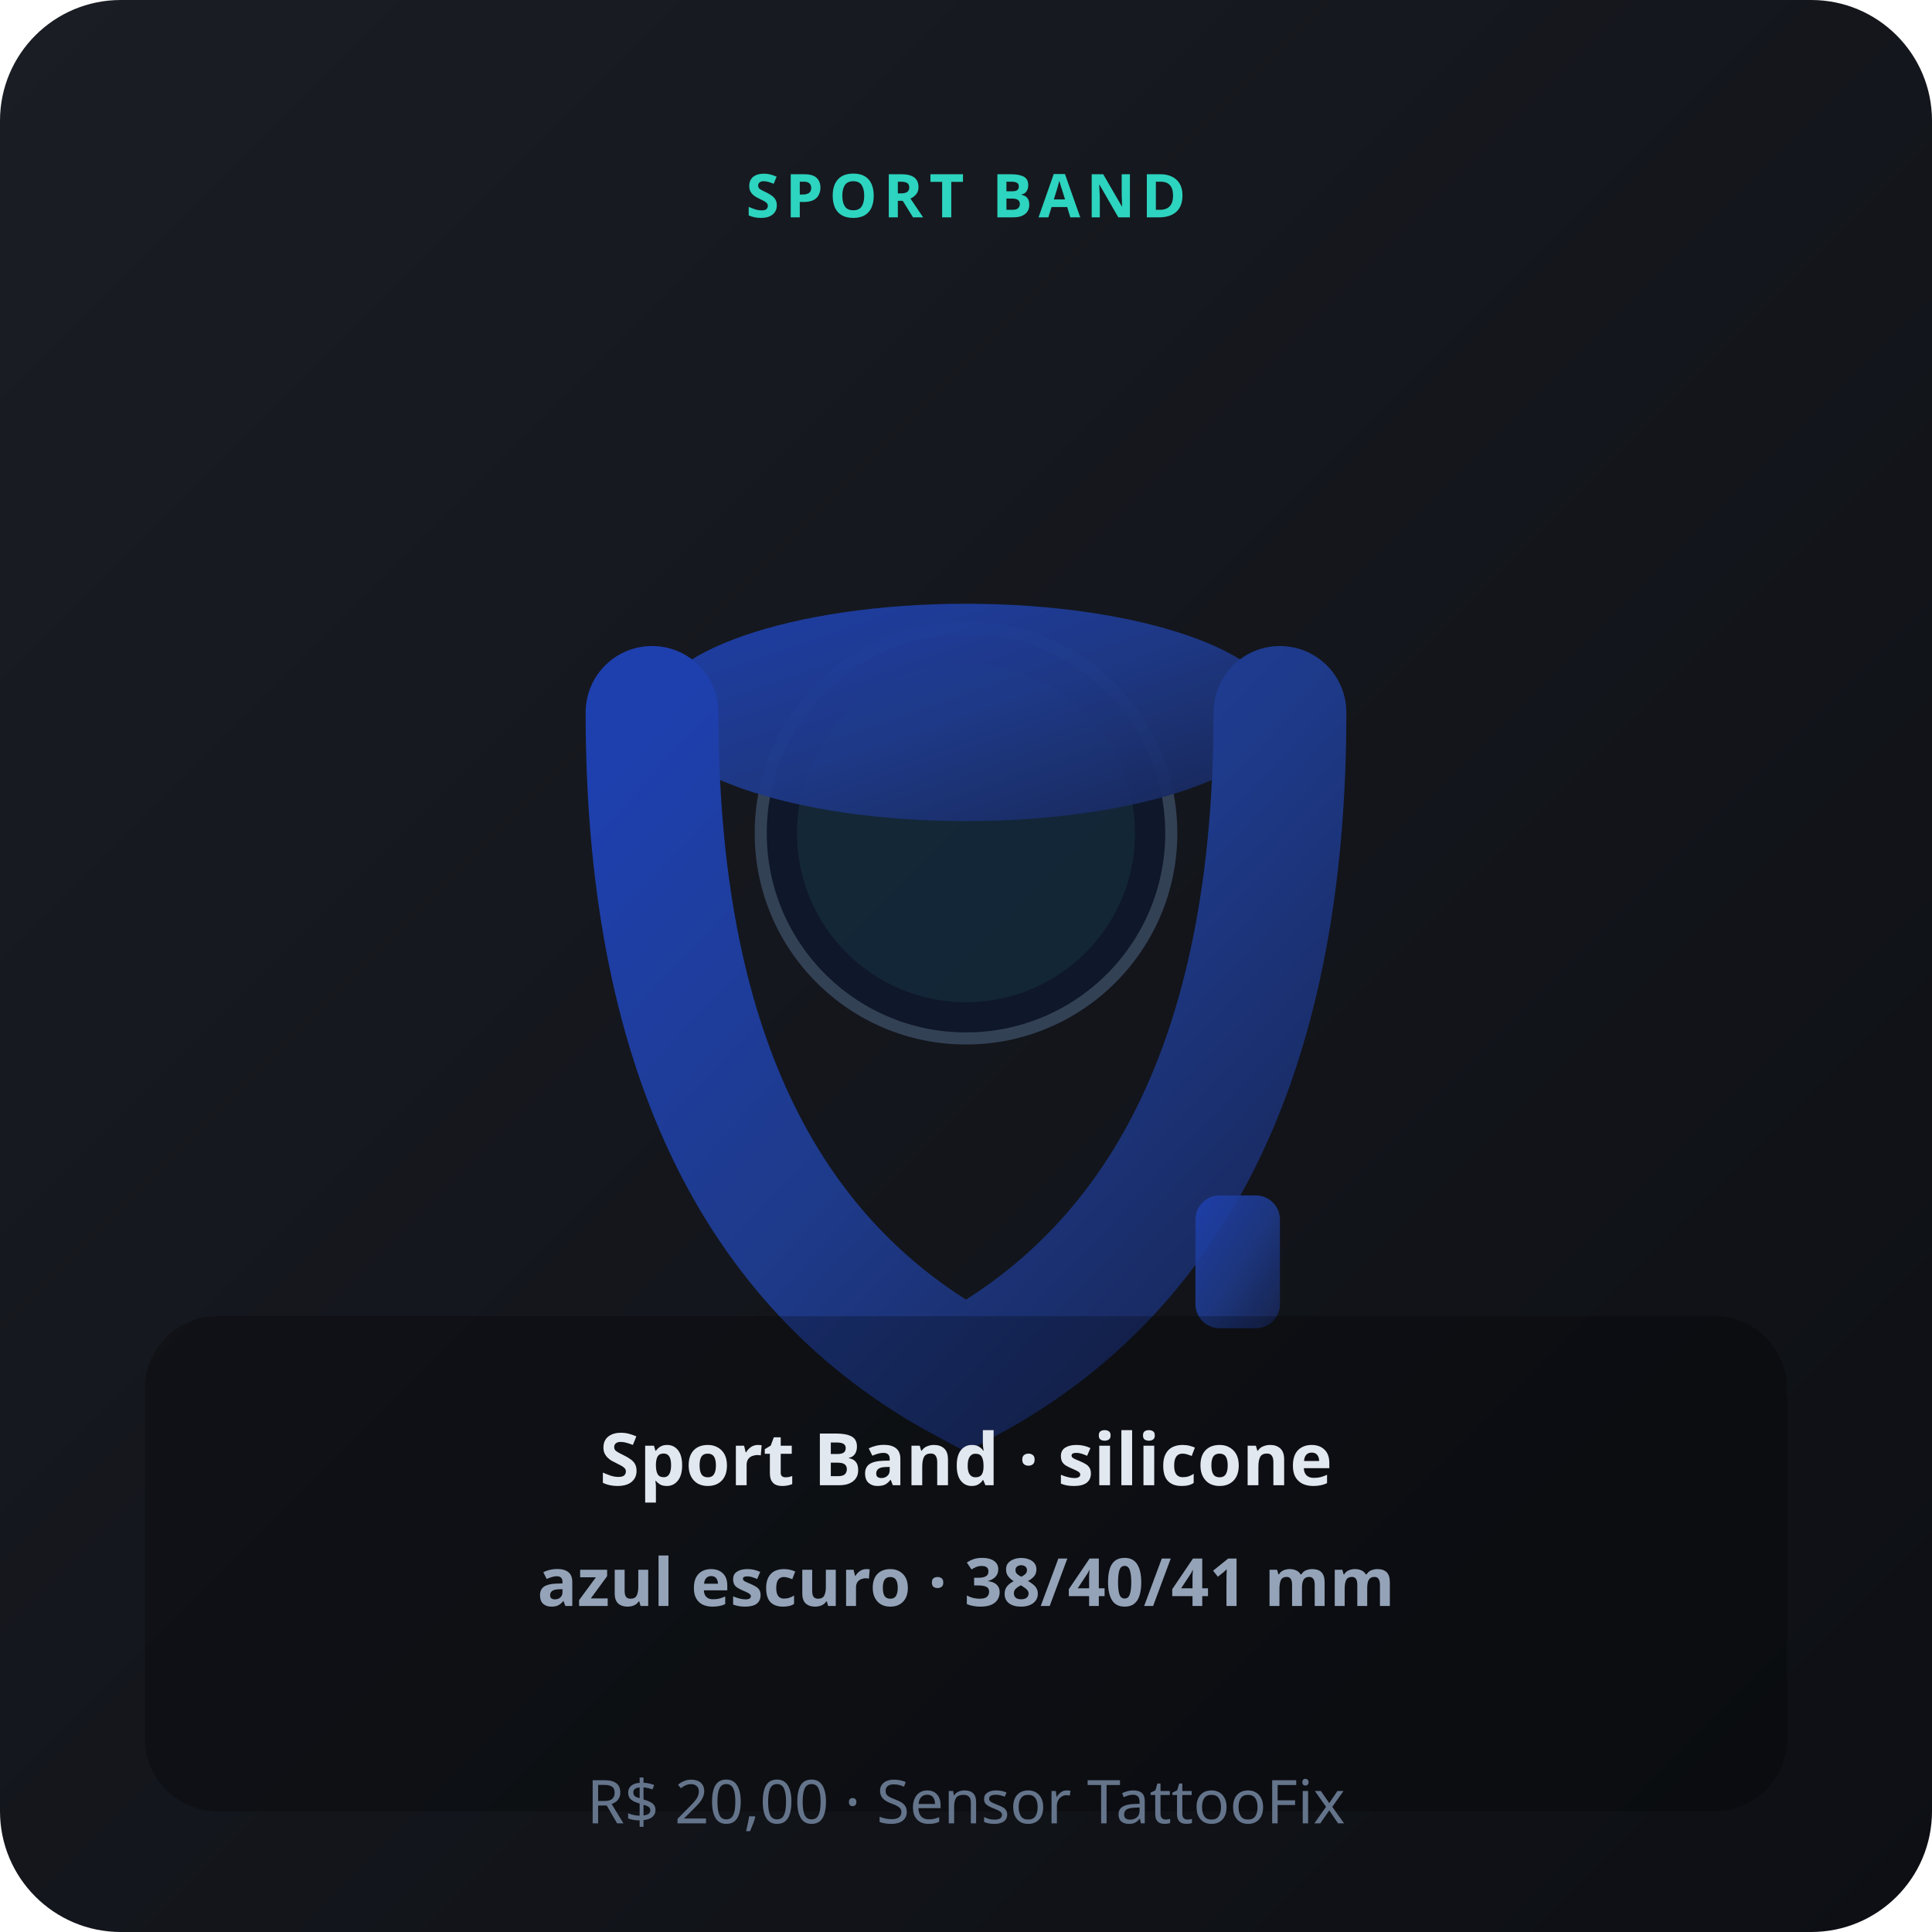
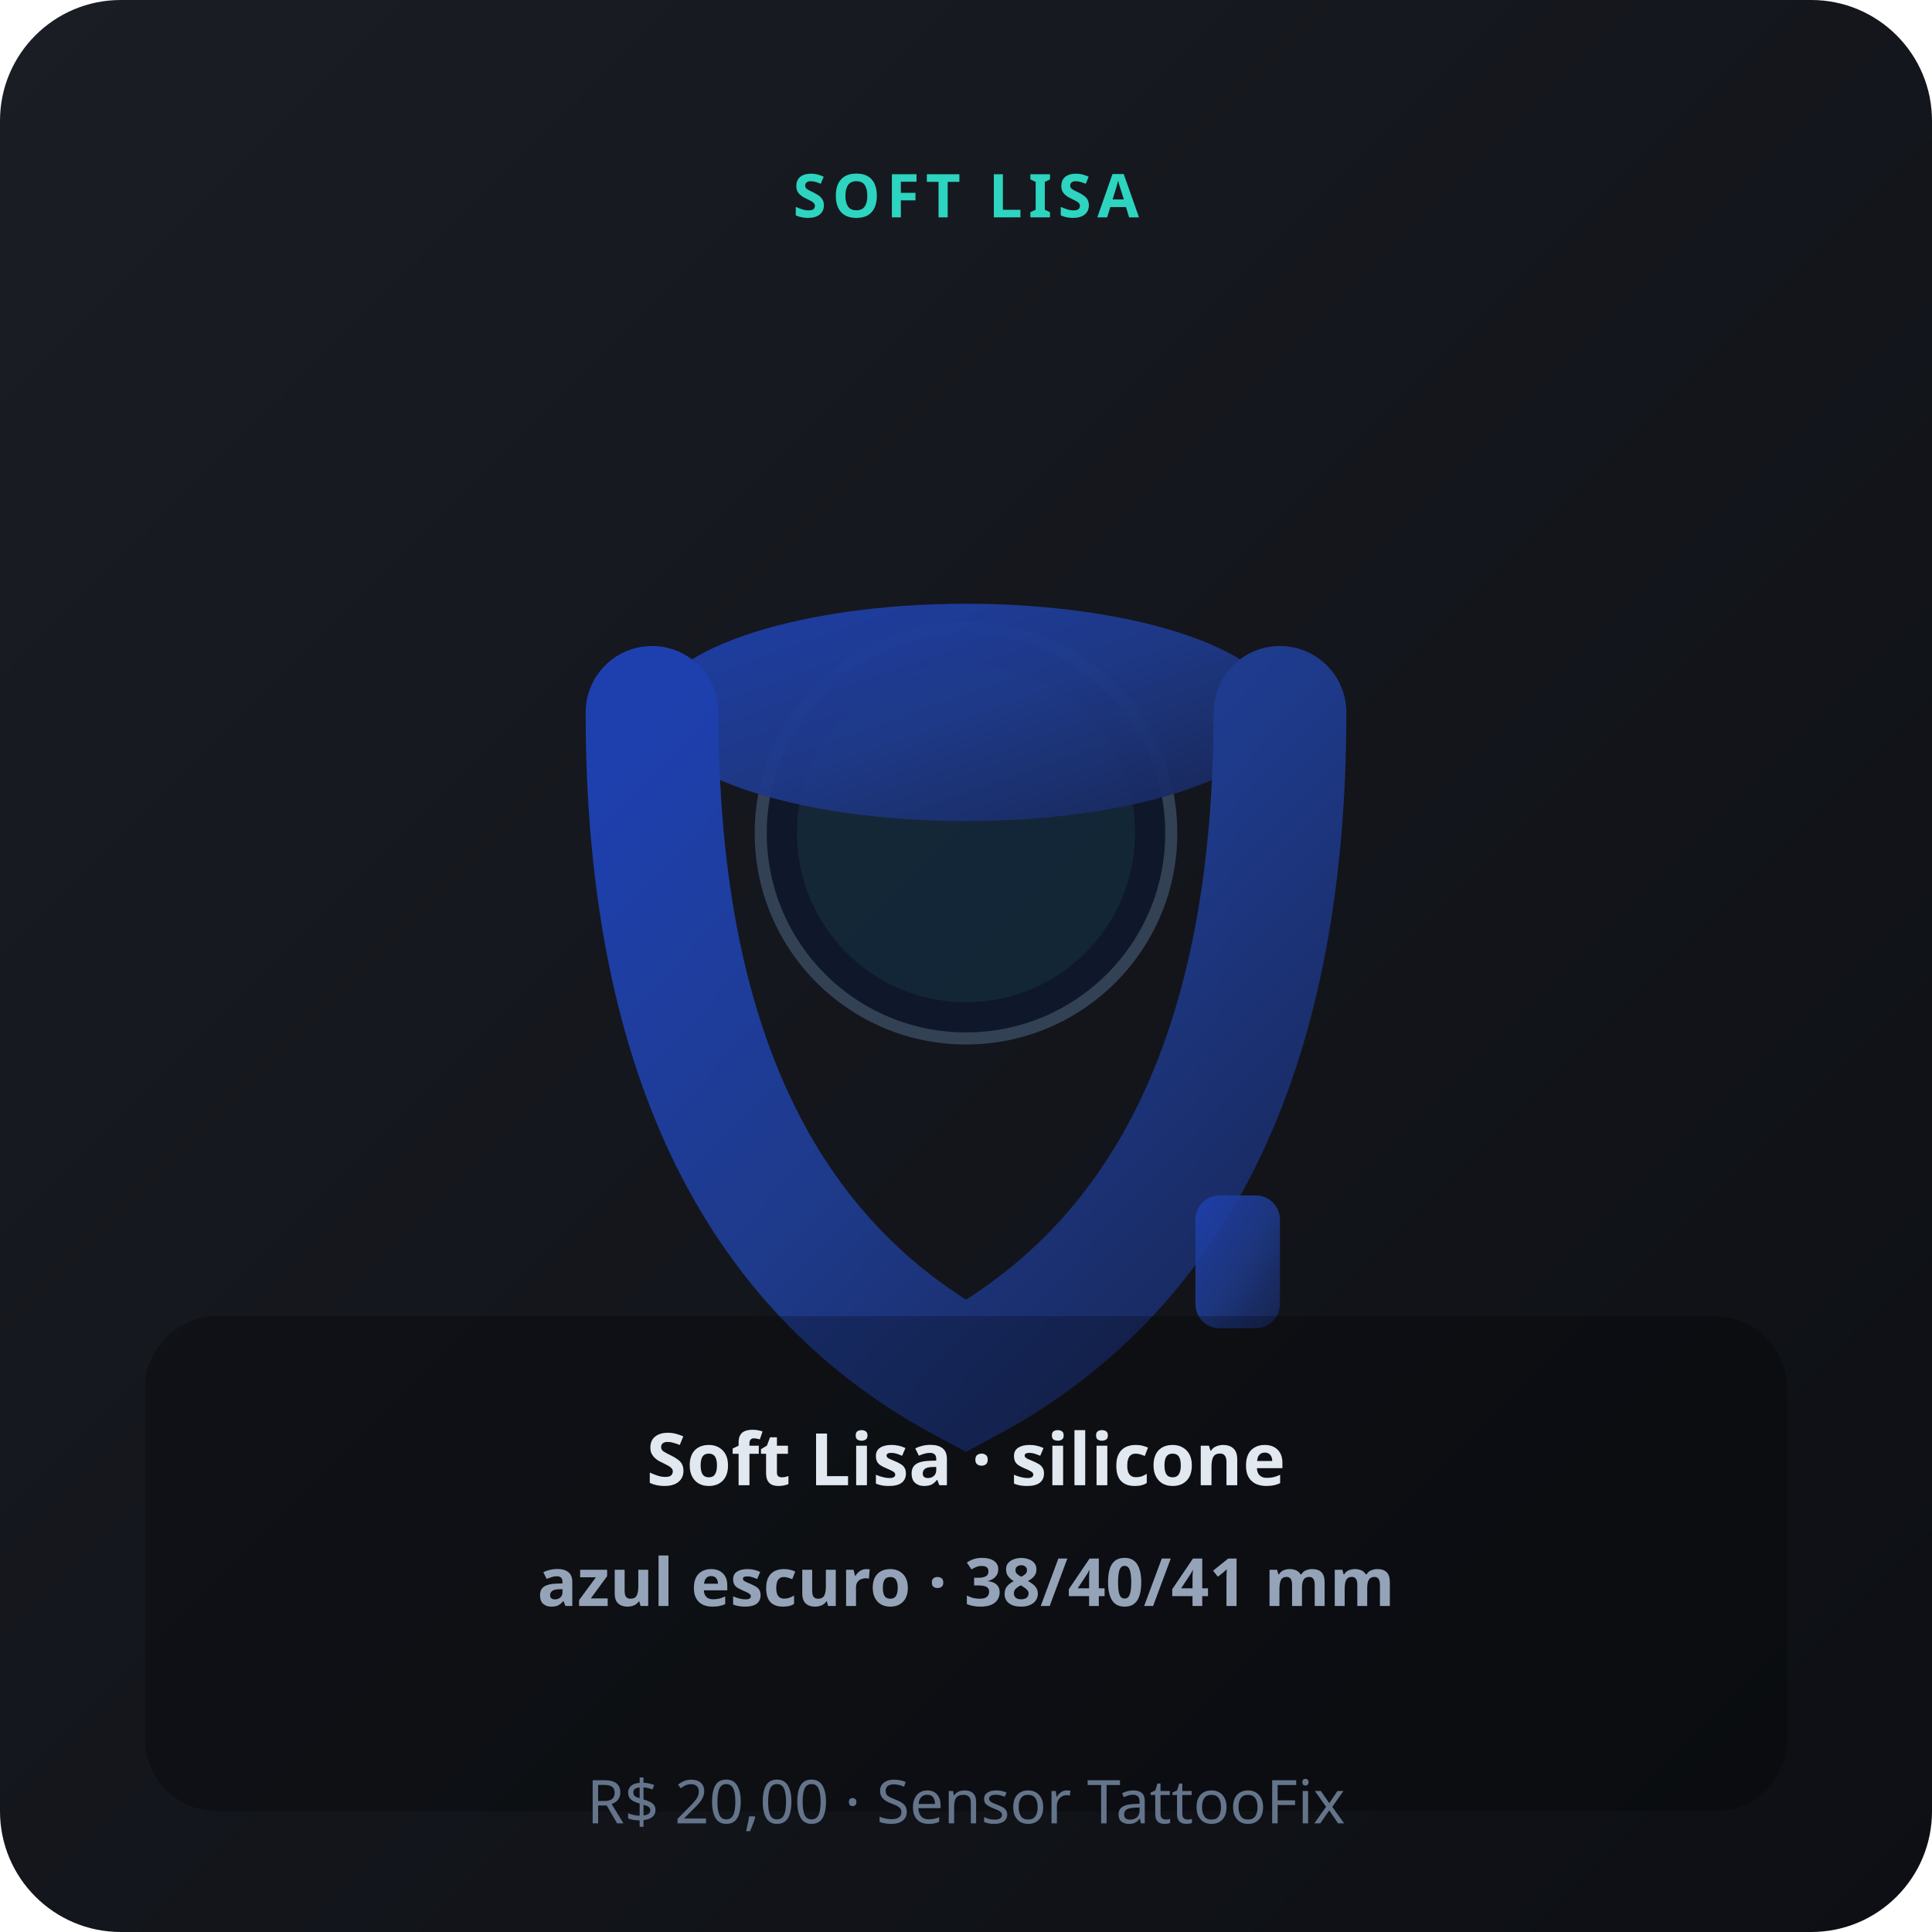
<svg xmlns="http://www.w3.org/2000/svg" viewBox="0 0 320 320" role="img" aria-label="Pulseira de Silicone Soft Lisa Tradicional — azul escuro (38/40/41mm)">
  <defs>
    <linearGradient id="bgpulseirasportazul3841" x1="0%" y1="0%" x2="100%" y2="100%">
      <stop offset="0%" stop-color="#1a1d24" />
      <stop offset="100%" stop-color="#0d0f14" />
    </linearGradient>
    <linearGradient id="bandpulseirasportazul3841" x1="0%" y1="0%" x2="100%" y2="100%">
      <stop offset="0%" stop-color="#1e40af" />
      <stop offset="50%" stop-color="#1e3a8a" />
      <stop offset="100%" stop-color="#172554" />
    </linearGradient>
    <linearGradient id="accentpulseirasportazul3841" x1="0%" y1="0%" x2="100%" y2="100%">
      <stop offset="0%" stop-color="#5eead4" />
      <stop offset="100%" stop-color="#2dd4bf" />
    </linearGradient>
  </defs>
  <rect width="320" height="320" rx="20" fill="url(#bgpulseirasportazul3841)" />
-   <text x="160" y="36" text-anchor="middle" fill="#2dd4bf" font-family="system-ui,sans-serif" font-size="10" font-weight="700" letter-spacing="1">SPORT BAND</text>
+   <text x="160" y="36" text-anchor="middle" fill="#2dd4bf" font-family="system-ui,sans-serif" font-size="10" font-weight="700" letter-spacing="1">SOFT LISA</text>
  <rect x="148" y="108" width="24" height="20" rx="6" fill="#1e293b" stroke="url(#accentpulseirasportazul3841)" stroke-width="1.5" />
  <circle cx="160" cy="138" r="34" fill="#0f172a" stroke="#334155" stroke-width="2" />
  <circle cx="160" cy="138" r="28" fill="url(#accentpulseirasportazul3841)" opacity="0.08" />
  <ellipse cx="160" cy="118" rx="52" ry="18" fill="url(#bandpulseirasportazul3841)" opacity="0.95" />
  <path d="M108 118 Q108 200 160 228 Q212 200 212 118" fill="none" stroke="url(#bandpulseirasportazul3841)" stroke-width="22" stroke-linecap="round" />
  <rect x="198" y="198" width="14" height="22" rx="4" fill="url(#bandpulseirasportazul3841)" opacity="0.9" />
  <rect x="24" y="218" width="272" height="82" rx="12" fill="#000" fill-opacity="0.25" />
-   <text x="160" y="246" text-anchor="middle" fill="#e2e8f0" font-family="system-ui,sans-serif" font-size="12" font-weight="700">Sport Band · silicone</text>
+   <text x="160" y="246" text-anchor="middle" fill="#e2e8f0" font-family="system-ui,sans-serif" font-size="12" font-weight="700">Soft Lisa · silicone</text>
  <text x="160" y="266" text-anchor="middle" fill="#94a3b8" font-family="system-ui,sans-serif" font-size="11" font-weight="600">azul escuro · 38/40/41 mm</text>
  <text x="160" y="302" text-anchor="middle" fill="#64748b" font-family="system-ui,sans-serif" font-size="10">R$ 20,00 · Sensor TattooFix</text>
</svg>
